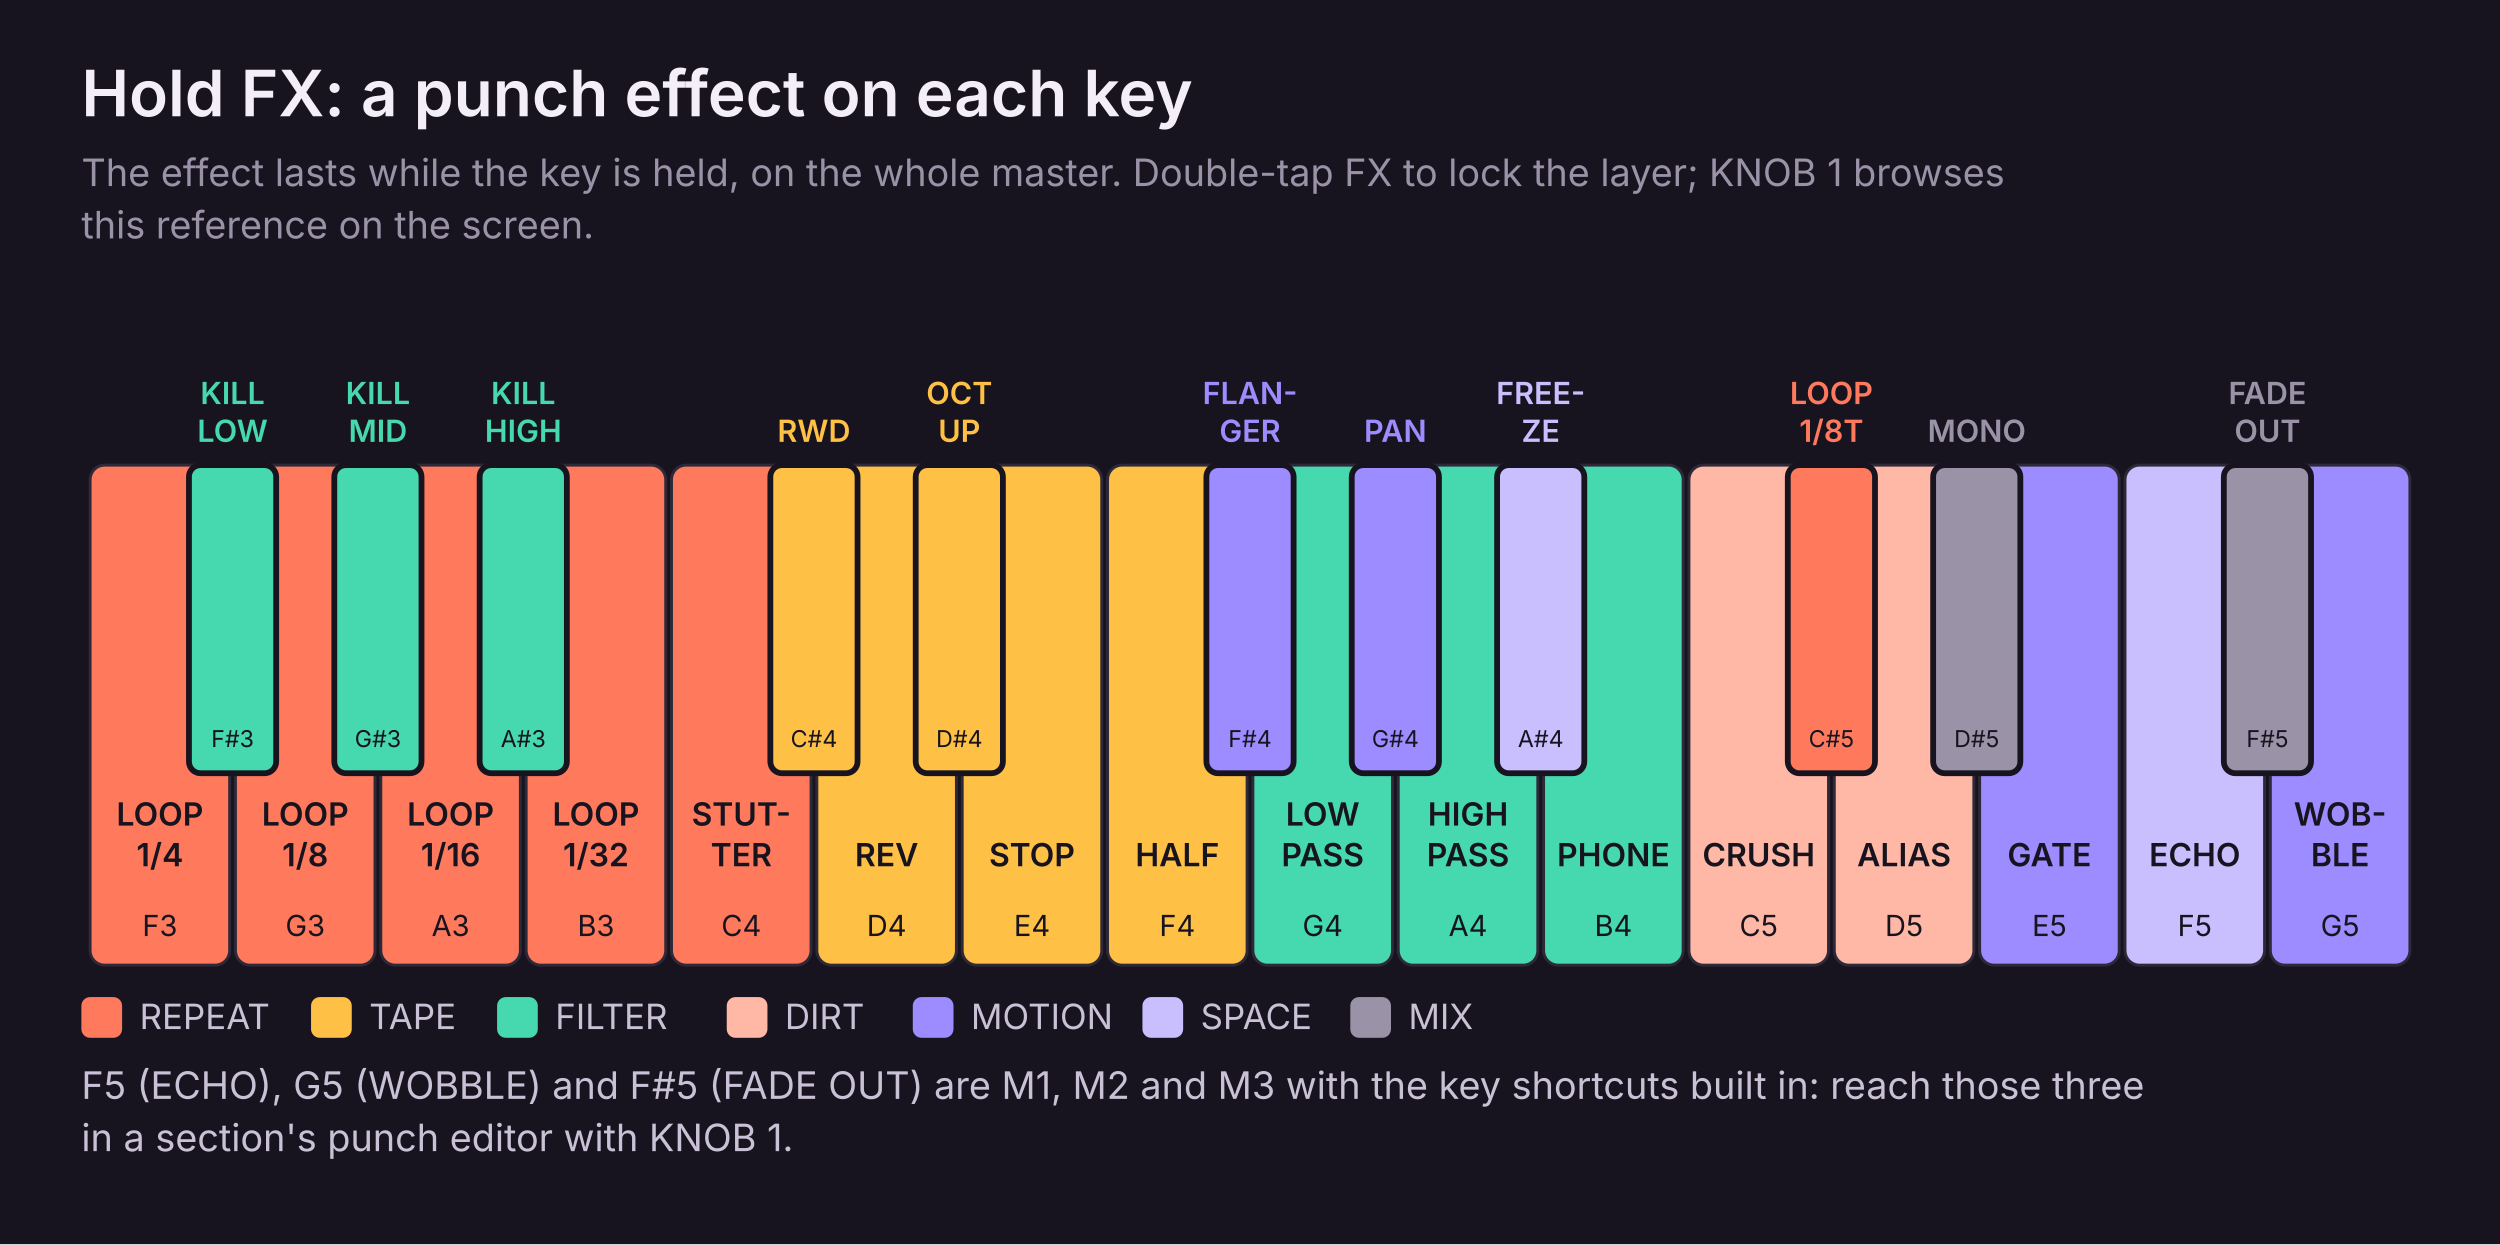
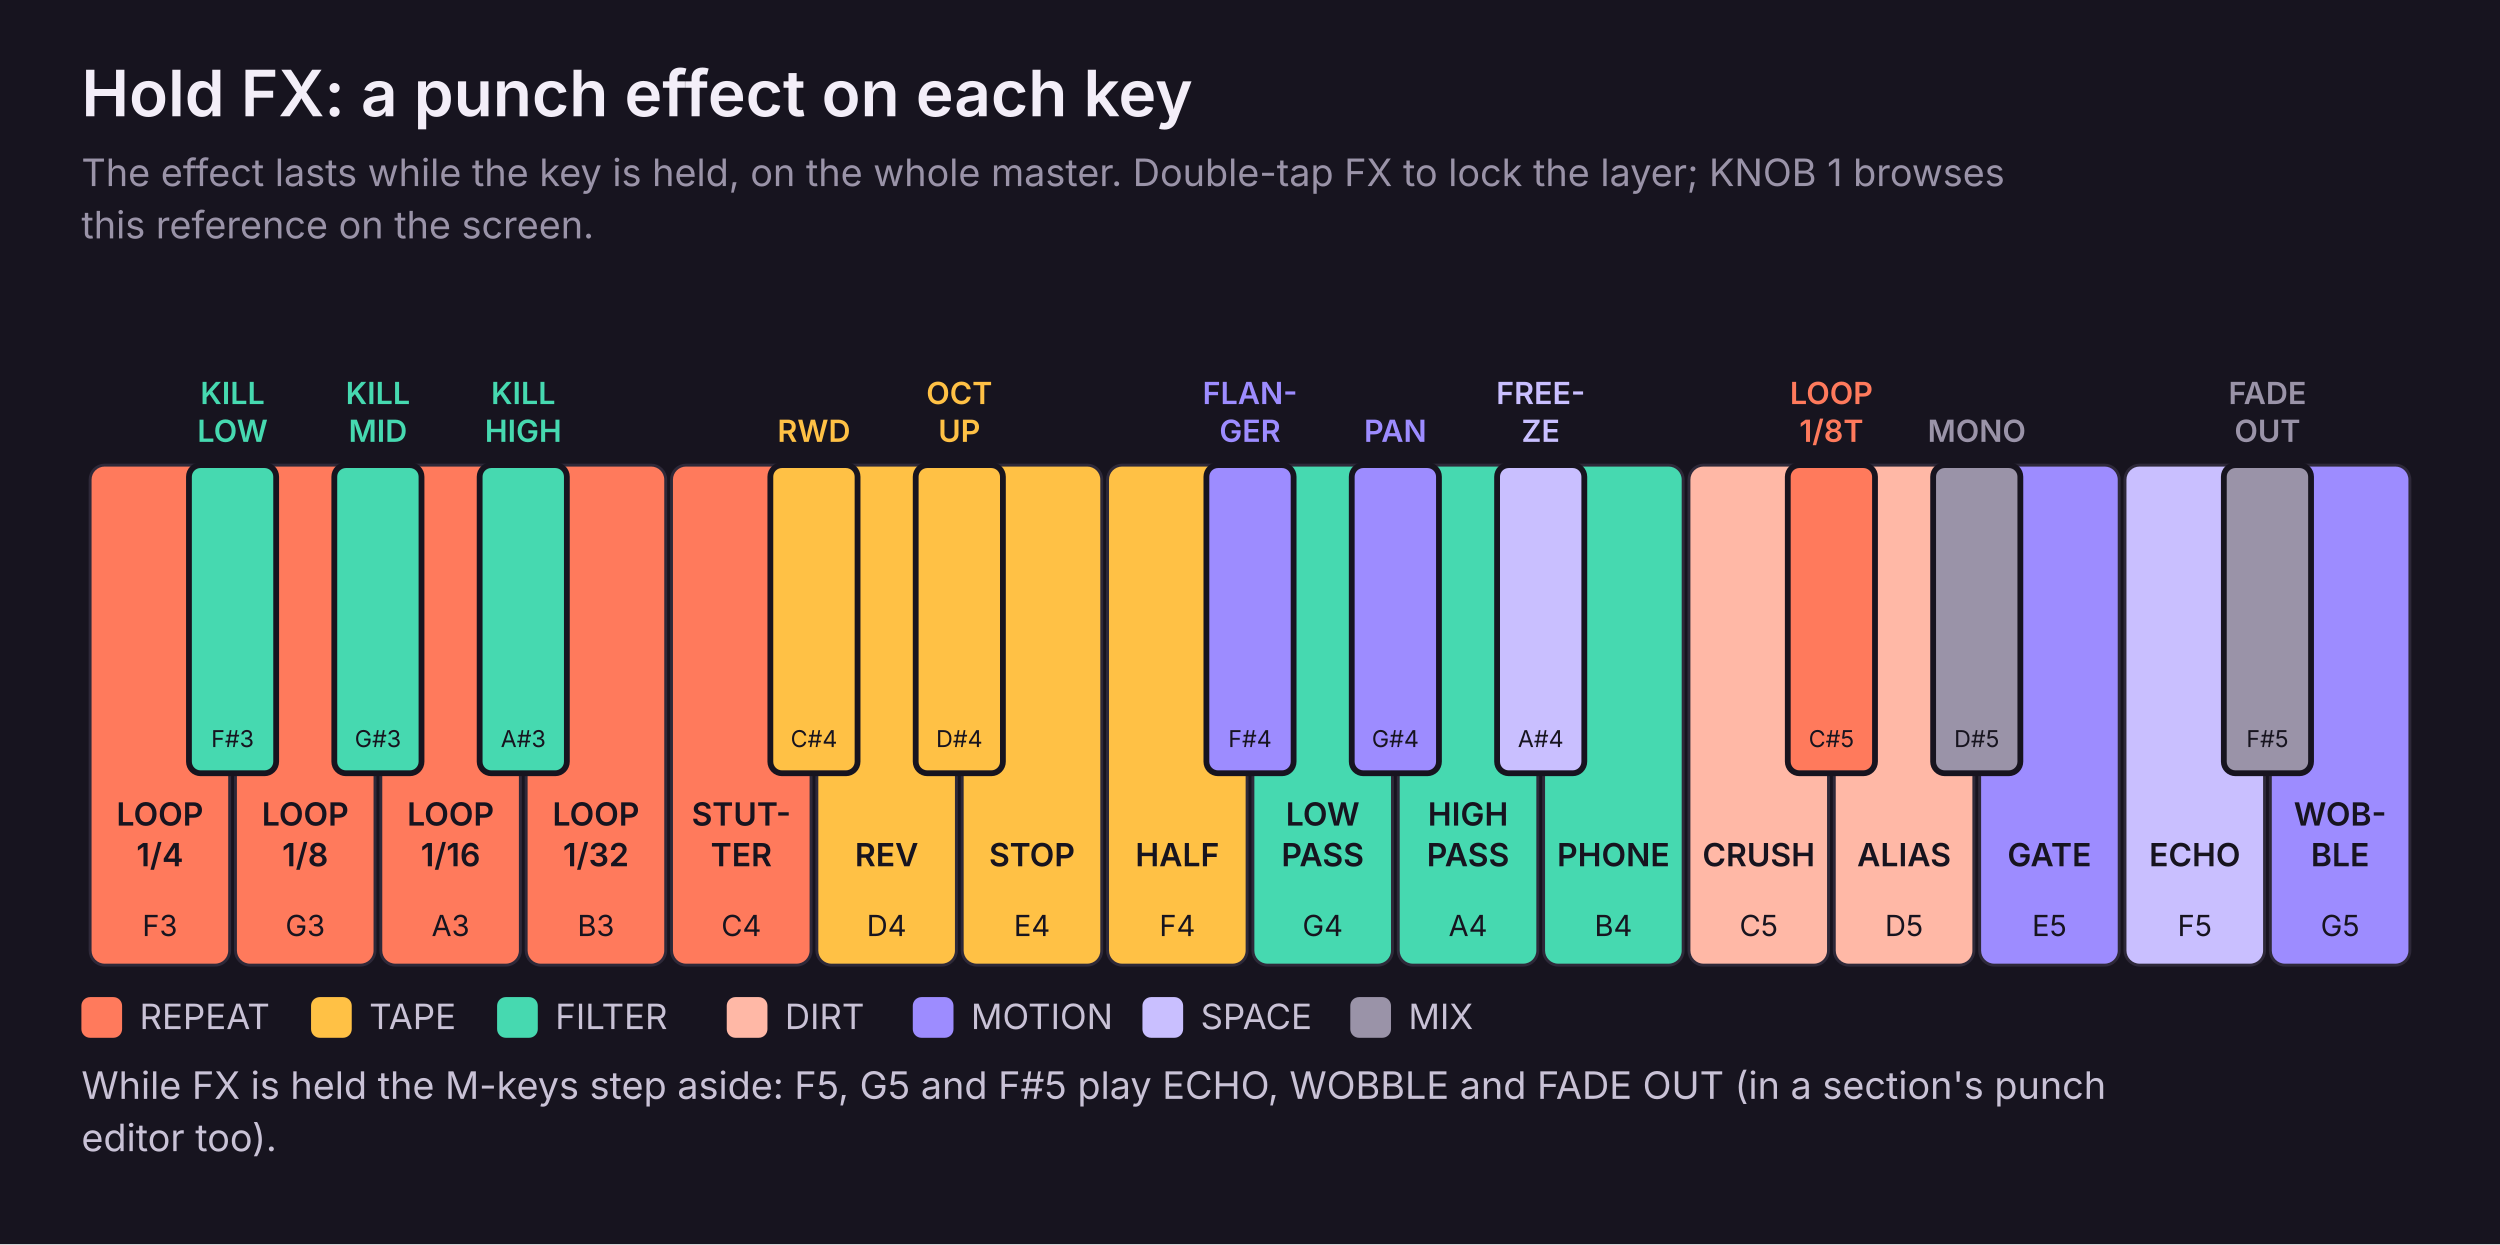
<svg xmlns="http://www.w3.org/2000/svg" width="860" height="428" viewBox="0 0 860 428" font-family="Rubik, Inter, 'Helvetica Neue', Arial, sans-serif" role="img" aria-label="Hold FX: master punches">
  <rect x="0" y="0" width="860" height="428" rx="0" fill="#17141F" />
  <text x="28" y="40" font-size="22" fill="#F3EEF8" text-anchor="start" font-weight="600">Hold FX: a punch effect on each key</text>
  <text x="28" y="64" font-size="13" fill="#9A93A8" text-anchor="start" font-weight="400">The effect lasts while the key is held, on the whole master. Double-tap FX to lock the layer; KNOB 1 browses</text>
  <text x="28" y="82" font-size="13" fill="#9A93A8" text-anchor="start" font-weight="400">this reference on the screen.</text>
  <rect x="31" y="160" width="48" height="172" rx="5" fill="#FF7A5C" stroke="#2E2939" stroke-width="1" />
  <text x="55" y="284" font-size="11" fill="#17141F" text-anchor="middle" font-weight="600">LOOP</text>
  <text x="55" y="298" font-size="11" fill="#17141F" text-anchor="middle" font-weight="600">1/4</text>
  <text x="55" y="322" font-size="10" fill="#17141F" text-anchor="middle" font-weight="400">F3</text>
  <rect x="81" y="160" width="48" height="172" rx="5" fill="#FF7A5C" stroke="#2E2939" stroke-width="1" />
  <text x="105" y="284" font-size="11" fill="#17141F" text-anchor="middle" font-weight="600">LOOP</text>
  <text x="105" y="298" font-size="11" fill="#17141F" text-anchor="middle" font-weight="600">1/8</text>
  <text x="105" y="322" font-size="10" fill="#17141F" text-anchor="middle" font-weight="400">G3</text>
  <rect x="131" y="160" width="48" height="172" rx="5" fill="#FF7A5C" stroke="#2E2939" stroke-width="1" />
  <text x="155" y="284" font-size="11" fill="#17141F" text-anchor="middle" font-weight="600">LOOP</text>
  <text x="155" y="298" font-size="11" fill="#17141F" text-anchor="middle" font-weight="600">1/16</text>
  <text x="155" y="322" font-size="10" fill="#17141F" text-anchor="middle" font-weight="400">A3</text>
  <rect x="181" y="160" width="48" height="172" rx="5" fill="#FF7A5C" stroke="#2E2939" stroke-width="1" />
  <text x="205" y="284" font-size="11" fill="#17141F" text-anchor="middle" font-weight="600">LOOP</text>
  <text x="205" y="298" font-size="11" fill="#17141F" text-anchor="middle" font-weight="600">1/32</text>
  <text x="205" y="322" font-size="10" fill="#17141F" text-anchor="middle" font-weight="400">B3</text>
  <rect x="231" y="160" width="48" height="172" rx="5" fill="#FF7A5C" stroke="#2E2939" stroke-width="1" />
  <text x="255" y="284" font-size="11" fill="#17141F" text-anchor="middle" font-weight="600">STUT-</text>
  <text x="255" y="298" font-size="11" fill="#17141F" text-anchor="middle" font-weight="600">TER</text>
  <text x="255" y="322" font-size="10" fill="#17141F" text-anchor="middle" font-weight="400">C4</text>
  <rect x="281" y="160" width="48" height="172" rx="5" fill="#FFC145" stroke="#2E2939" stroke-width="1" />
  <text x="305" y="298" font-size="11" fill="#17141F" text-anchor="middle" font-weight="600">REV</text>
  <text x="305" y="322" font-size="10" fill="#17141F" text-anchor="middle" font-weight="400">D4</text>
  <rect x="331" y="160" width="48" height="172" rx="5" fill="#FFC145" stroke="#2E2939" stroke-width="1" />
  <text x="355" y="298" font-size="11" fill="#17141F" text-anchor="middle" font-weight="600">STOP</text>
  <text x="355" y="322" font-size="10" fill="#17141F" text-anchor="middle" font-weight="400">E4</text>
  <rect x="381" y="160" width="48" height="172" rx="5" fill="#FFC145" stroke="#2E2939" stroke-width="1" />
  <text x="405" y="298" font-size="11" fill="#17141F" text-anchor="middle" font-weight="600">HALF</text>
  <text x="405" y="322" font-size="10" fill="#17141F" text-anchor="middle" font-weight="400">F4</text>
  <rect x="431" y="160" width="48" height="172" rx="5" fill="#46D9B0" stroke="#2E2939" stroke-width="1" />
  <text x="455" y="284" font-size="11" fill="#17141F" text-anchor="middle" font-weight="600">LOW</text>
  <text x="455" y="298" font-size="11" fill="#17141F" text-anchor="middle" font-weight="600">PASS</text>
  <text x="455" y="322" font-size="10" fill="#17141F" text-anchor="middle" font-weight="400">G4</text>
  <rect x="481" y="160" width="48" height="172" rx="5" fill="#46D9B0" stroke="#2E2939" stroke-width="1" />
  <text x="505" y="284" font-size="11" fill="#17141F" text-anchor="middle" font-weight="600">HIGH</text>
  <text x="505" y="298" font-size="11" fill="#17141F" text-anchor="middle" font-weight="600">PASS</text>
  <text x="505" y="322" font-size="10" fill="#17141F" text-anchor="middle" font-weight="400">A4</text>
  <rect x="531" y="160" width="48" height="172" rx="5" fill="#46D9B0" stroke="#2E2939" stroke-width="1" />
  <text x="555" y="298" font-size="11" fill="#17141F" text-anchor="middle" font-weight="600">PHONE</text>
  <text x="555" y="322" font-size="10" fill="#17141F" text-anchor="middle" font-weight="400">B4</text>
  <rect x="581" y="160" width="48" height="172" rx="5" fill="#FFB8A6" stroke="#2E2939" stroke-width="1" />
  <text x="605" y="298" font-size="11" fill="#17141F" text-anchor="middle" font-weight="600">CRUSH</text>
  <text x="605" y="322" font-size="10" fill="#17141F" text-anchor="middle" font-weight="400">C5</text>
  <rect x="631" y="160" width="48" height="172" rx="5" fill="#FFB8A6" stroke="#2E2939" stroke-width="1" />
  <text x="655" y="298" font-size="11" fill="#17141F" text-anchor="middle" font-weight="600">ALIAS</text>
  <text x="655" y="322" font-size="10" fill="#17141F" text-anchor="middle" font-weight="400">D5</text>
  <rect x="681" y="160" width="48" height="172" rx="5" fill="#9D8CFF" stroke="#2E2939" stroke-width="1" />
  <text x="705" y="298" font-size="11" fill="#17141F" text-anchor="middle" font-weight="600">GATE</text>
  <text x="705" y="322" font-size="10" fill="#17141F" text-anchor="middle" font-weight="400">E5</text>
  <rect x="731" y="160" width="48" height="172" rx="5" fill="#C9BFFF" stroke="#2E2939" stroke-width="1" />
  <text x="755" y="298" font-size="11" fill="#17141F" text-anchor="middle" font-weight="600">ECHO</text>
  <text x="755" y="322" font-size="10" fill="#17141F" text-anchor="middle" font-weight="400">F5</text>
  <rect x="781" y="160" width="48" height="172" rx="5" fill="#9D8CFF" stroke="#2E2939" stroke-width="1" />
  <text x="805" y="284" font-size="11" fill="#17141F" text-anchor="middle" font-weight="600">WOB-</text>
  <text x="805" y="298" font-size="11" fill="#17141F" text-anchor="middle" font-weight="600">BLE</text>
  <text x="805" y="322" font-size="10" fill="#17141F" text-anchor="middle" font-weight="400">G5</text>
  <rect x="65" y="160" width="30" height="106" rx="4" fill="#46D9B0" stroke="#17141F" stroke-width="2" />
  <text x="80" y="257" font-size="8" fill="#17141F" text-anchor="middle" font-weight="400">F#3</text>
  <text x="80" y="139" font-size="10.5" fill="#46D9B0" text-anchor="middle" font-weight="600">KILL</text>
  <text x="80" y="152" font-size="10.5" fill="#46D9B0" text-anchor="middle" font-weight="600">LOW</text>
  <rect x="115" y="160" width="30" height="106" rx="4" fill="#46D9B0" stroke="#17141F" stroke-width="2" />
  <text x="130" y="257" font-size="8" fill="#17141F" text-anchor="middle" font-weight="400">G#3</text>
  <text x="130" y="139" font-size="10.5" fill="#46D9B0" text-anchor="middle" font-weight="600">KILL</text>
  <text x="130" y="152" font-size="10.5" fill="#46D9B0" text-anchor="middle" font-weight="600">MID</text>
  <rect x="165" y="160" width="30" height="106" rx="4" fill="#46D9B0" stroke="#17141F" stroke-width="2" />
  <text x="180" y="257" font-size="8" fill="#17141F" text-anchor="middle" font-weight="400">A#3</text>
  <text x="180" y="139" font-size="10.5" fill="#46D9B0" text-anchor="middle" font-weight="600">KILL</text>
  <text x="180" y="152" font-size="10.5" fill="#46D9B0" text-anchor="middle" font-weight="600">HIGH</text>
  <rect x="265" y="160" width="30" height="106" rx="4" fill="#FFC145" stroke="#17141F" stroke-width="2" />
  <text x="280" y="257" font-size="8" fill="#17141F" text-anchor="middle" font-weight="400">C#4</text>
  <text x="280" y="152" font-size="10.5" fill="#FFC145" text-anchor="middle" font-weight="600">RWD</text>
  <rect x="315" y="160" width="30" height="106" rx="4" fill="#FFC145" stroke="#17141F" stroke-width="2" />
  <text x="330" y="257" font-size="8" fill="#17141F" text-anchor="middle" font-weight="400">D#4</text>
  <text x="330" y="139" font-size="10.5" fill="#FFC145" text-anchor="middle" font-weight="600">OCT</text>
  <text x="330" y="152" font-size="10.5" fill="#FFC145" text-anchor="middle" font-weight="600">UP</text>
  <rect x="415" y="160" width="30" height="106" rx="4" fill="#9D8CFF" stroke="#17141F" stroke-width="2" />
  <text x="430" y="257" font-size="8" fill="#17141F" text-anchor="middle" font-weight="400">F#4</text>
  <text x="430" y="139" font-size="10.5" fill="#9D8CFF" text-anchor="middle" font-weight="600">FLAN-</text>
  <text x="430" y="152" font-size="10.5" fill="#9D8CFF" text-anchor="middle" font-weight="600">GER</text>
  <rect x="465" y="160" width="30" height="106" rx="4" fill="#9D8CFF" stroke="#17141F" stroke-width="2" />
  <text x="480" y="257" font-size="8" fill="#17141F" text-anchor="middle" font-weight="400">G#4</text>
  <text x="480" y="152" font-size="10.5" fill="#9D8CFF" text-anchor="middle" font-weight="600">PAN</text>
  <rect x="515" y="160" width="30" height="106" rx="4" fill="#C9BFFF" stroke="#17141F" stroke-width="2" />
  <text x="530" y="257" font-size="8" fill="#17141F" text-anchor="middle" font-weight="400">A#4</text>
  <text x="530" y="139" font-size="10.5" fill="#C9BFFF" text-anchor="middle" font-weight="600">FREE-</text>
  <text x="530" y="152" font-size="10.5" fill="#C9BFFF" text-anchor="middle" font-weight="600">ZE</text>
  <rect x="615" y="160" width="30" height="106" rx="4" fill="#FF7A5C" stroke="#17141F" stroke-width="2" />
  <text x="630" y="257" font-size="8" fill="#17141F" text-anchor="middle" font-weight="400">C#5</text>
  <text x="630" y="139" font-size="10.5" fill="#FF7A5C" text-anchor="middle" font-weight="600">LOOP</text>
  <text x="630" y="152" font-size="10.5" fill="#FF7A5C" text-anchor="middle" font-weight="600">1/8T</text>
  <rect x="665" y="160" width="30" height="106" rx="4" fill="#9A93A8" stroke="#17141F" stroke-width="2" />
  <text x="680" y="257" font-size="8" fill="#17141F" text-anchor="middle" font-weight="400">D#5</text>
  <text x="680" y="152" font-size="10.5" fill="#9A93A8" text-anchor="middle" font-weight="600">MONO</text>
  <rect x="765" y="160" width="30" height="106" rx="4" fill="#9A93A8" stroke="#17141F" stroke-width="2" />
  <text x="780" y="257" font-size="8" fill="#17141F" text-anchor="middle" font-weight="400">F#5</text>
  <text x="780" y="139" font-size="10.5" fill="#9A93A8" text-anchor="middle" font-weight="600">FADE</text>
  <text x="780" y="152" font-size="10.5" fill="#9A93A8" text-anchor="middle" font-weight="600">OUT</text>
  <rect x="28" y="343" width="14" height="14" rx="3" fill="#FF7A5C" />
  <text x="48" y="354" font-size="12" fill="#C9C2D6" text-anchor="start" font-weight="400">REPEAT</text>
  <rect x="107" y="343" width="14" height="14" rx="3" fill="#FFC145" />
  <text x="127" y="354" font-size="12" fill="#C9C2D6" text-anchor="start" font-weight="400">TAPE</text>
  <rect x="171" y="343" width="14" height="14" rx="3" fill="#46D9B0" />
  <text x="191" y="354" font-size="12" fill="#C9C2D6" text-anchor="start" font-weight="400">FILTER</text>
  <rect x="250" y="343" width="14" height="14" rx="3" fill="#FFB8A6" />
  <text x="270" y="354" font-size="12" fill="#C9C2D6" text-anchor="start" font-weight="400">DIRT</text>
  <rect x="314" y="343" width="14" height="14" rx="3" fill="#9D8CFF" />
  <text x="334" y="354" font-size="12" fill="#C9C2D6" text-anchor="start" font-weight="400">MOTION</text>
  <rect x="393" y="343" width="14" height="14" rx="3" fill="#C9BFFF" />
  <text x="413" y="354" font-size="12" fill="#C9C2D6" text-anchor="start" font-weight="400">SPACE</text>
  <rect x="464.5" y="343" width="14" height="14" rx="3" fill="#9A93A8" />
  <text x="484.5" y="354" font-size="12" fill="#C9C2D6" text-anchor="start" font-weight="400">MIX</text>
-   <text x="28" y="378" font-size="13" fill="#C9C2D6" text-anchor="start" font-weight="400">F5 (ECHO), G5 (WOBBLE) and F#5 (FADE OUT) are M1, M2 and M3 with the key shortcuts built in: reach those three</text>
-   <text x="28" y="396" font-size="13" fill="#C9C2D6" text-anchor="start" font-weight="400">in a section's punch editor with KNOB 1.</text>
+   <text x="28" y="378" font-size="13" fill="#C9C2D6" text-anchor="start" font-weight="400">While FX is held the M-keys step aside: F5, G5 and F#5 play ECHO, WOBBLE and FADE OUT (in a section's punch</text>
+   <text x="28" y="396" font-size="13" fill="#C9C2D6" text-anchor="start" font-weight="400">editor too).</text>
</svg>
